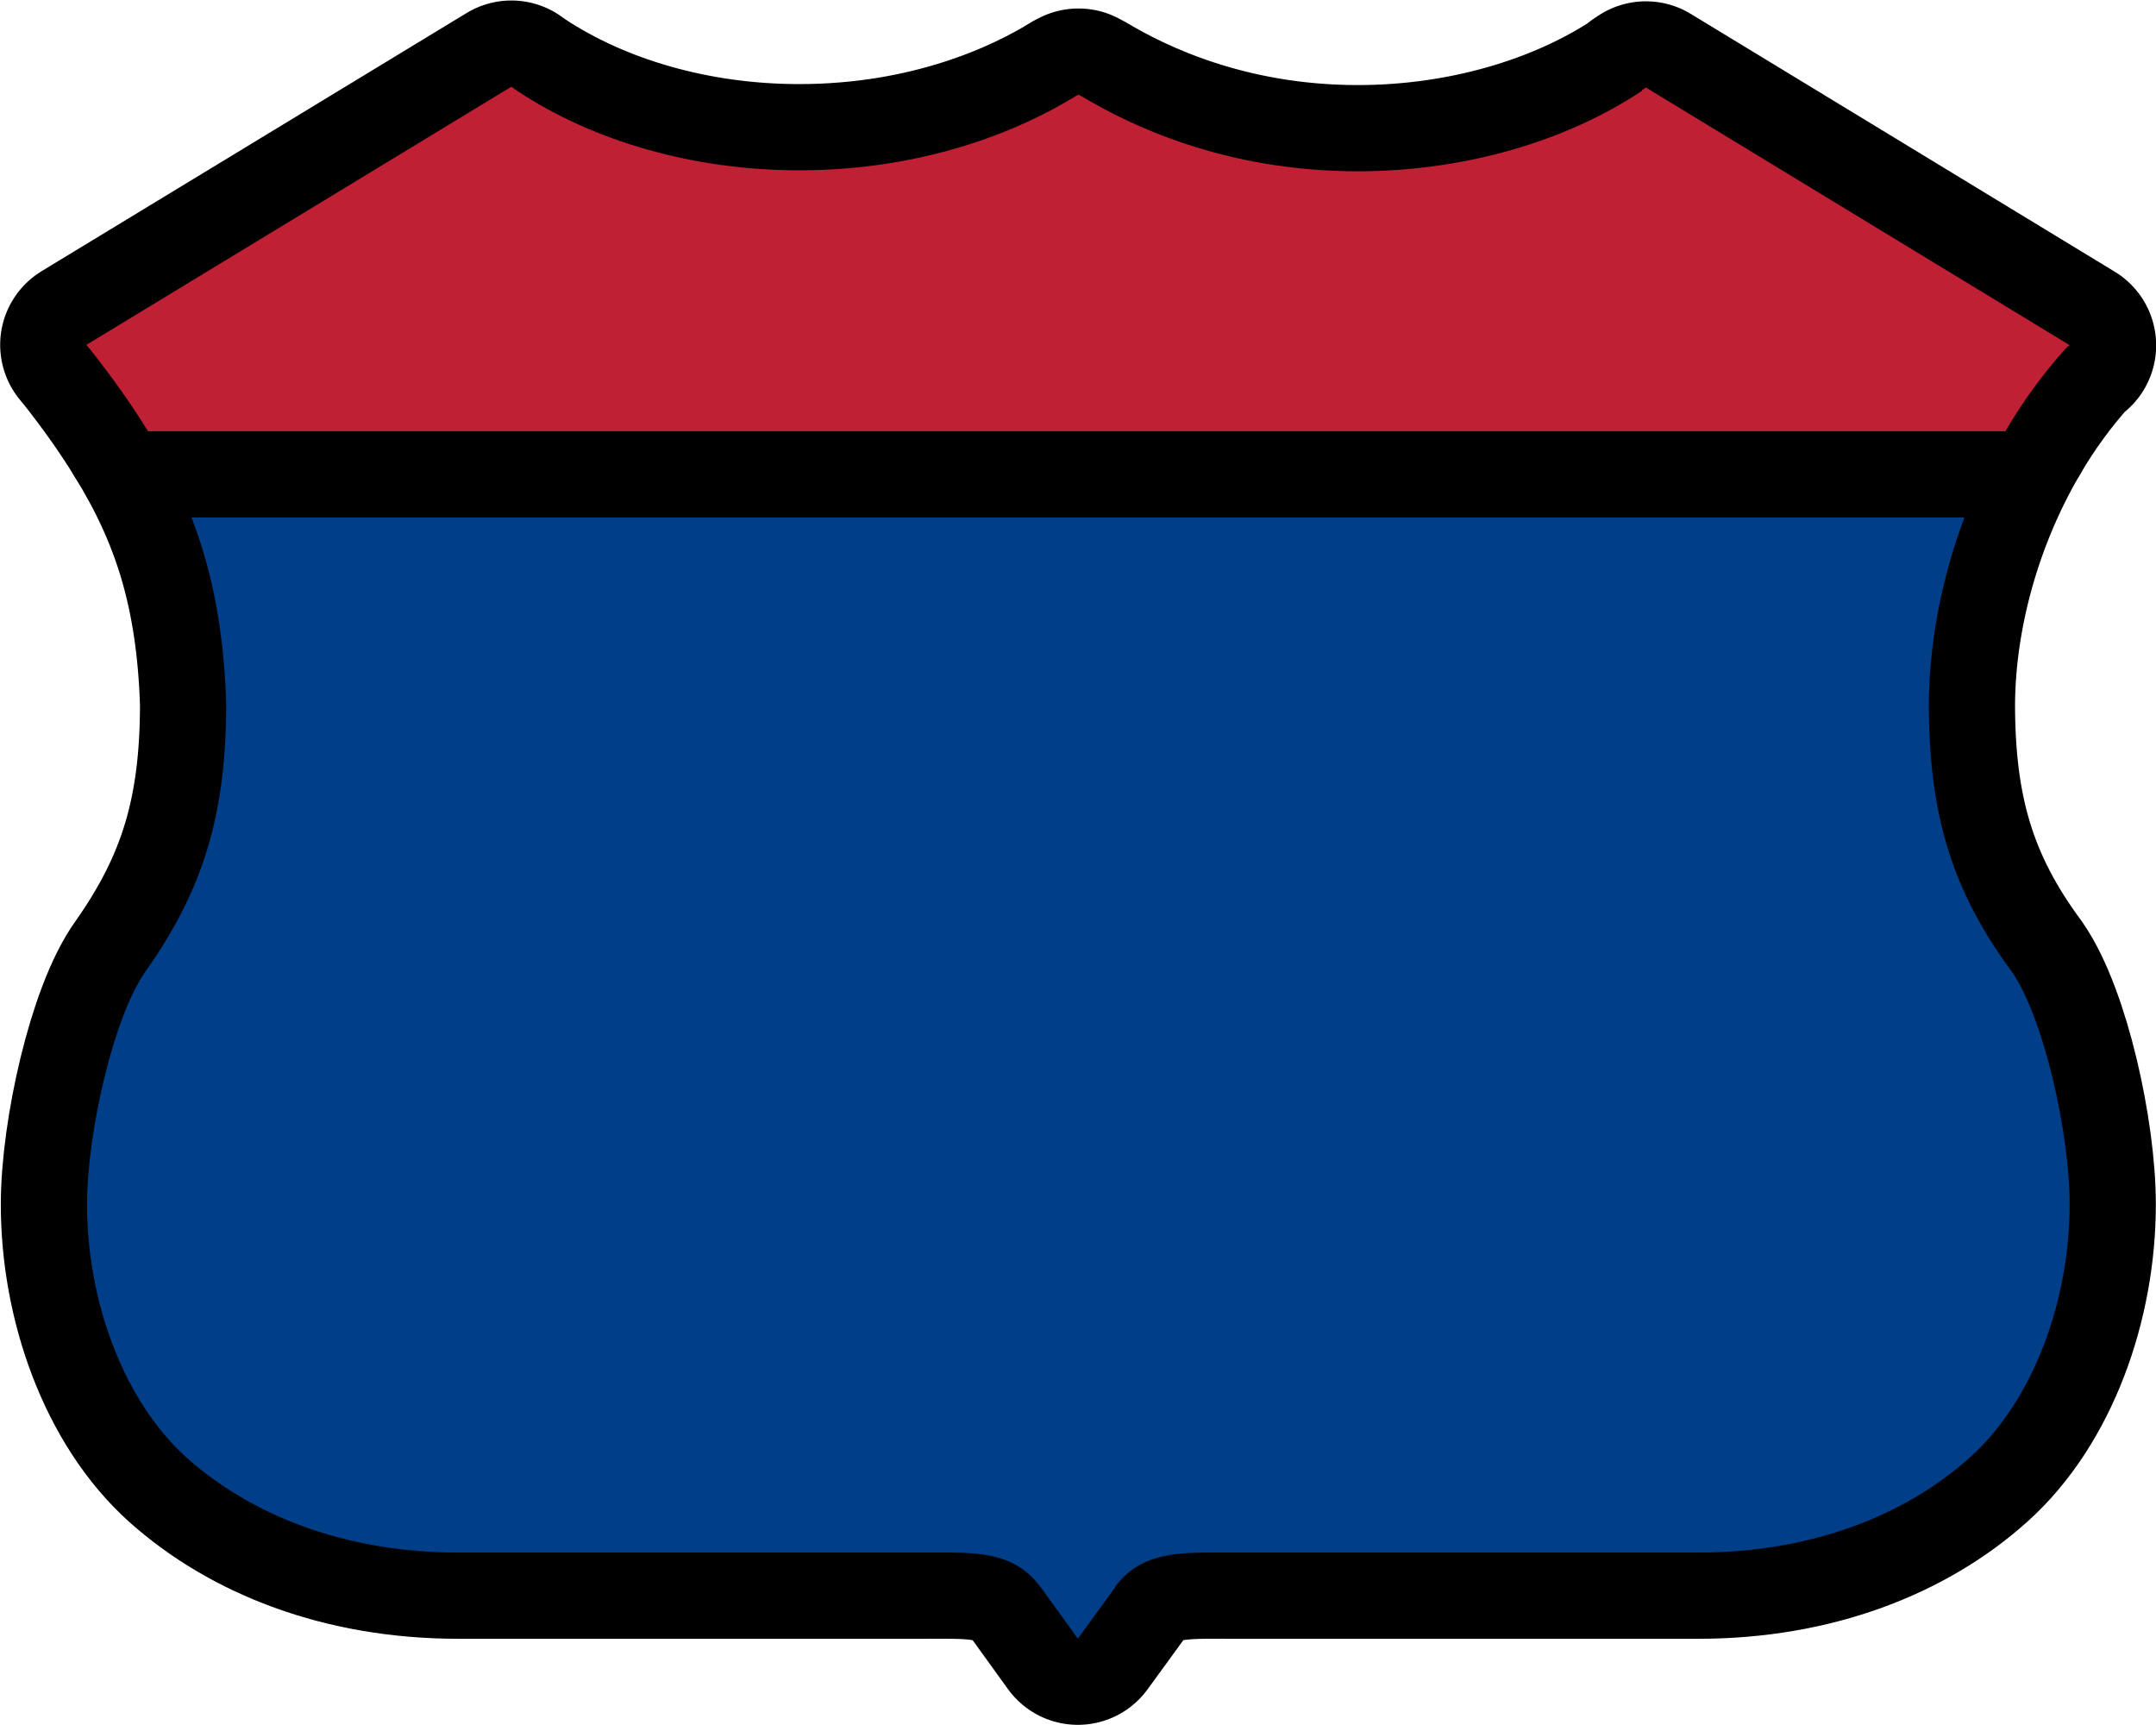
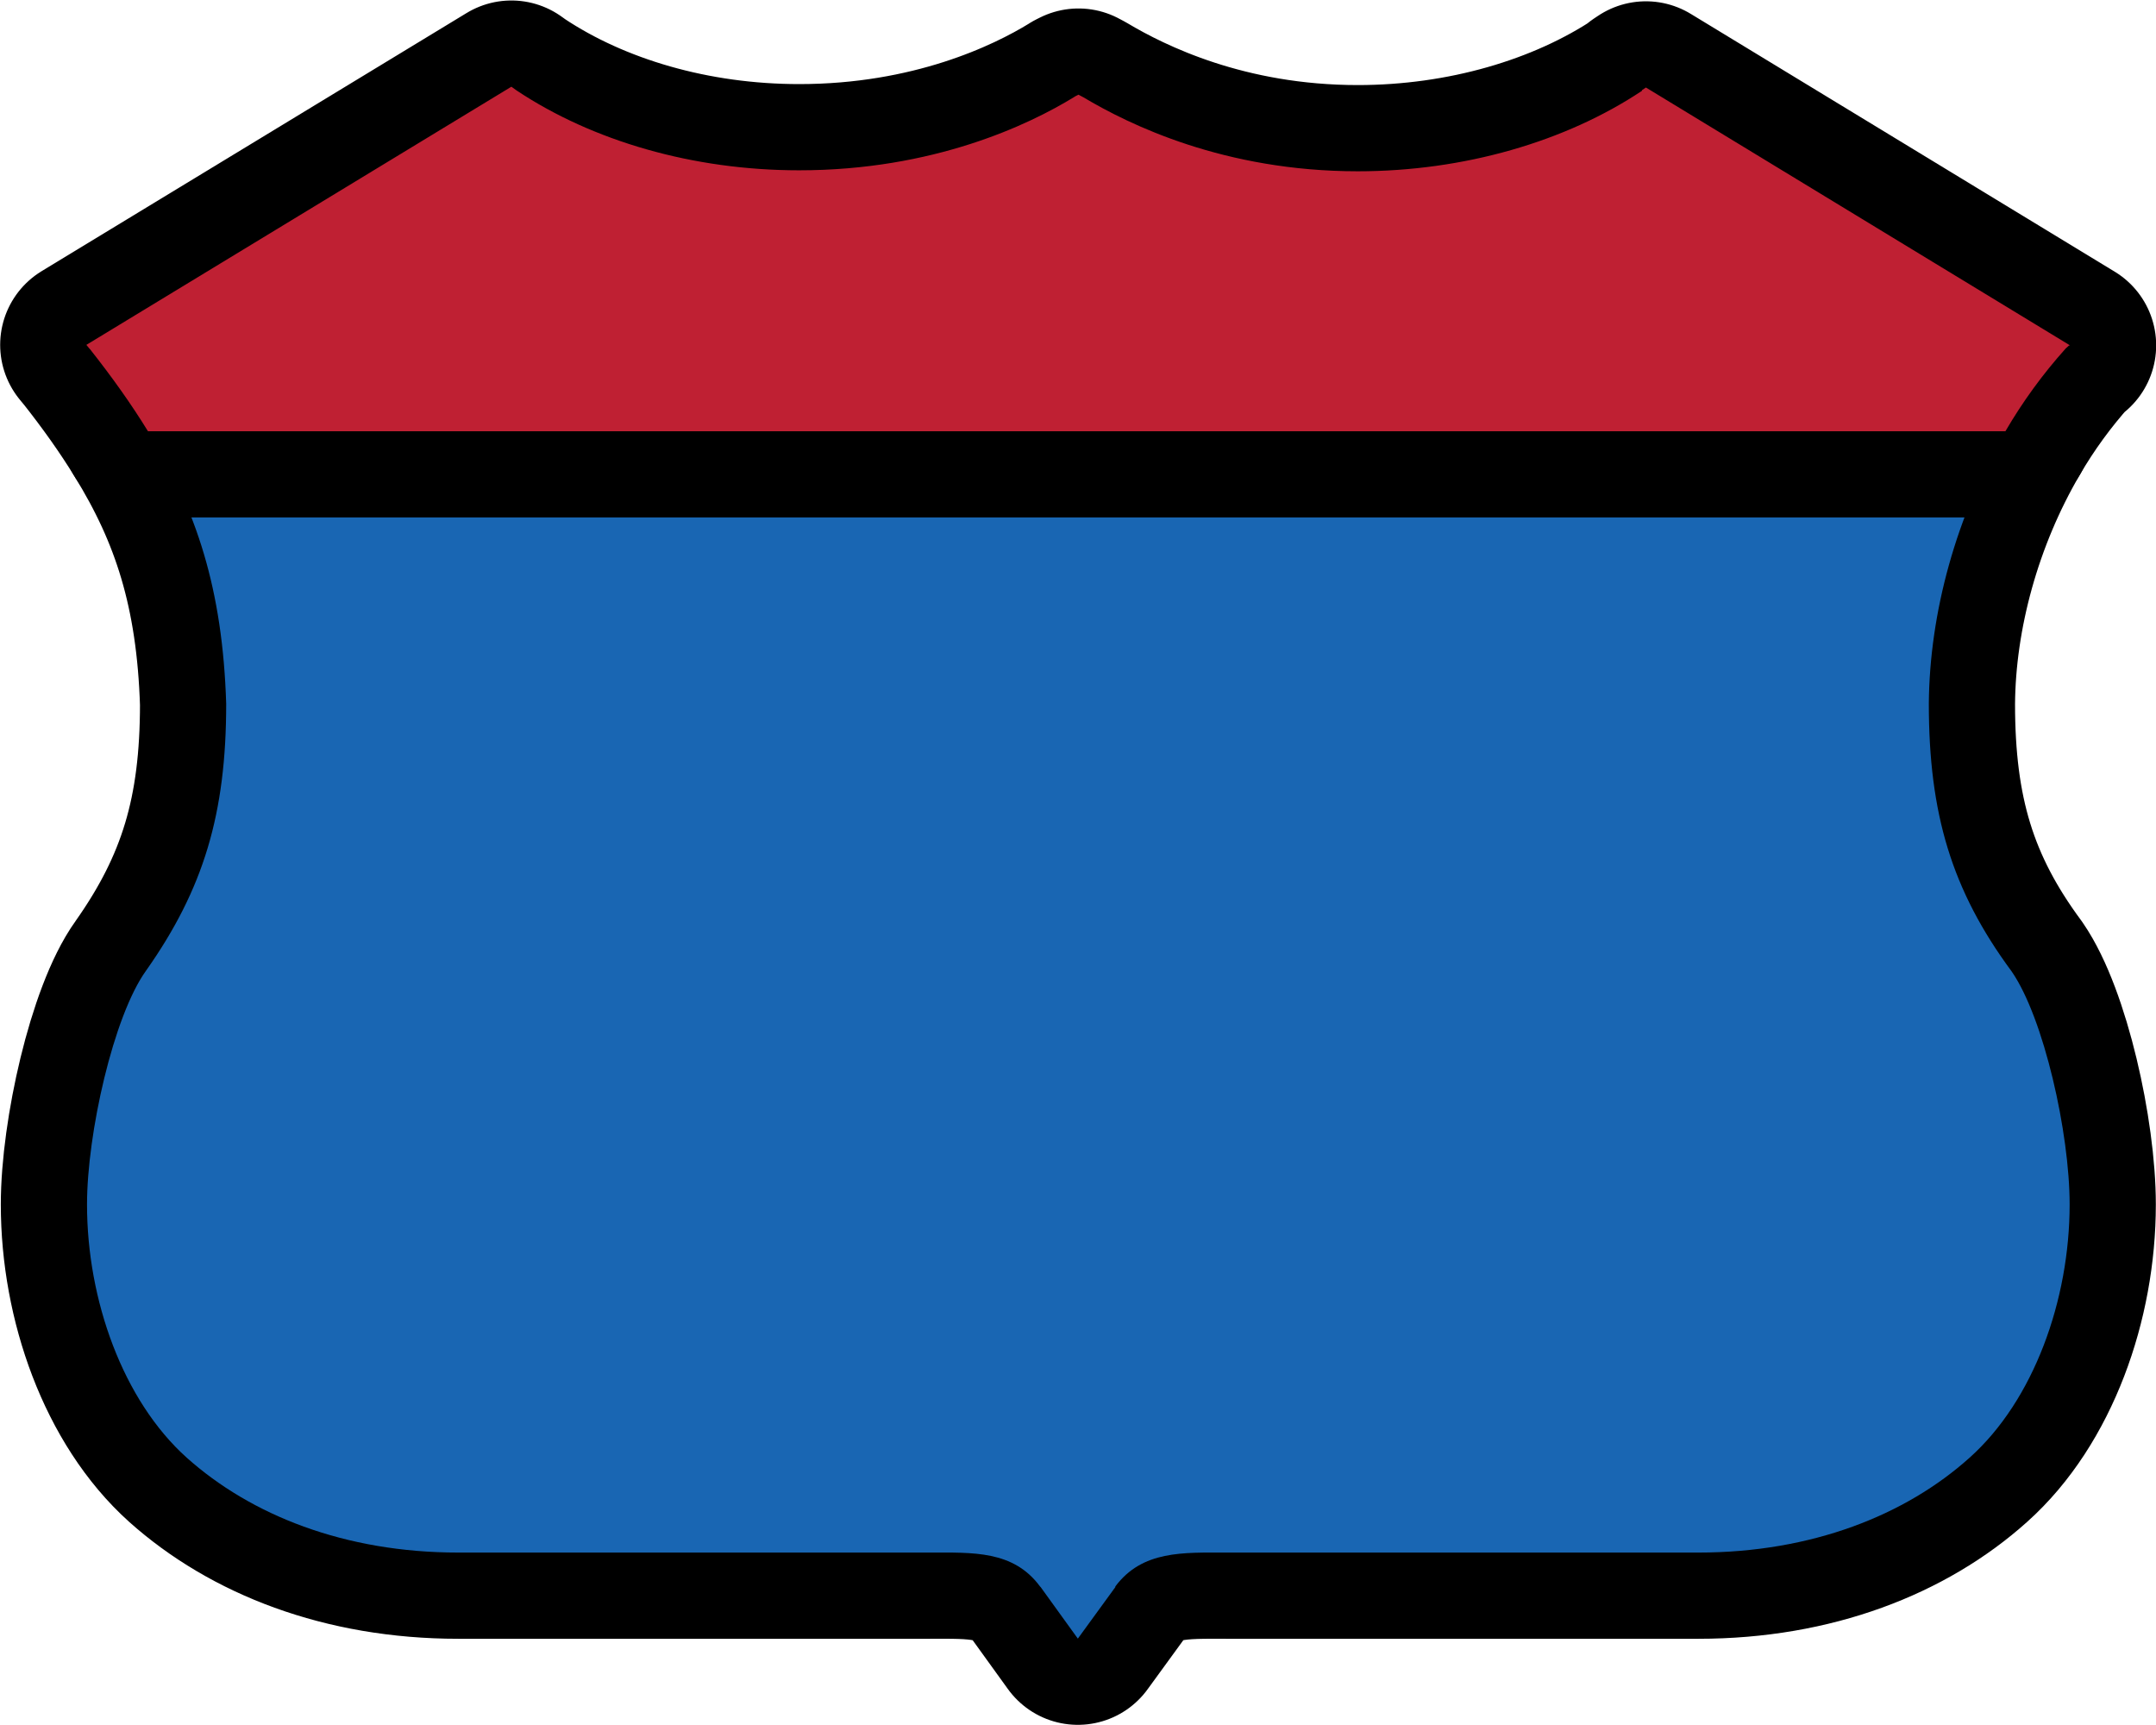
<svg xmlns="http://www.w3.org/2000/svg" width="25" height="20" viewBox="0 0 6.615 5.292">
-   <path style="fill:#003f87;stroke:#000;stroke-width:.529;stroke-linecap:round;stroke-linejoin:round;stroke-miterlimit:4;stroke-dasharray:none;stroke-opacity:1;paint-order:markers stroke fill" d="m 0.454,1.323 c 0.149,0.241 0.229,0.485 0.24,0.836 0,0.337 -0.069,0.568 -0.246,0.819 -0.1,0.139 -0.181,0.5 -0.181,0.717 0,0.293 0.11,0.601 0.306,0.777 C 0.77,4.648 1.057,4.763 1.406,4.763 h 1.445 c 0.134,0 0.258,-0.007 0.34,0.104 6.589e-4,6.88e-4 9.049e-4,0.001 0.002,0.002 L 3.307,5.027 3.422,4.869 c -4.8e-6,-7.145e-4 -4.8e-6,-0.001 0,-0.002 C 3.505,4.756 3.63,4.763 3.764,4.763 H 5.211 C 5.559,4.763 5.847,4.648 6.043,4.472 6.24,4.296 6.35,3.988 6.35,3.695 6.35,3.476 6.271,3.123 6.172,2.98 5.988,2.731 5.918,2.496 5.918,2.159 5.92,1.881 6.002,1.581 6.153,1.323 Z" />
+   <path style="fill:#1966b3;stroke:#000;stroke-width:.529;stroke-linecap:round;stroke-linejoin:round;stroke-miterlimit:4;stroke-dasharray:none;stroke-opacity:1;paint-order:markers stroke fill" d="m 0.454,1.323 c 0.149,0.241 0.229,0.485 0.24,0.836 0,0.337 -0.069,0.568 -0.246,0.819 -0.1,0.139 -0.181,0.5 -0.181,0.717 0,0.293 0.11,0.601 0.306,0.777 C 0.77,4.648 1.057,4.763 1.406,4.763 h 1.445 c 0.134,0 0.258,-0.007 0.34,0.104 6.589e-4,6.88e-4 9.049e-4,0.001 0.002,0.002 L 3.307,5.027 3.422,4.869 c -4.8e-6,-7.145e-4 -4.8e-6,-0.001 0,-0.002 C 3.505,4.756 3.63,4.763 3.764,4.763 H 5.211 C 5.559,4.763 5.847,4.648 6.043,4.472 6.24,4.296 6.35,3.988 6.35,3.695 6.35,3.476 6.271,3.123 6.172,2.98 5.988,2.731 5.918,2.496 5.918,2.159 5.92,1.881 6.002,1.581 6.153,1.323 Z" />
  <path style="fill:#bf2033;fill-rule:evenodd;stroke:#000;stroke-width:.529;stroke-linejoin:round;paint-order:stroke fill markers;stroke-miterlimit:4;stroke-dasharray:none" d="M 1.569,0.266 0.265,1.058 0.274,1.069 c 7.002e-4,7e-4 0.001,0.001 0.002,0.002 0.068,0.086 0.127,0.169 0.178,0.252 H 6.153 C 6.206,1.232 6.268,1.147 6.338,1.069 l 0.01,-0.009 0.003,-5.168e-4 -1.301,-0.791 -0.012,0.008 c 6.3e-6,5.1401e-4 6.3e-6,0.001 0,0.002 -0.234,0.156 -0.547,0.247 -0.872,0.247 -0.41,0 -0.701,-0.143 -0.842,-0.227 l -0.015,-0.008 -0.01,0.005 -0.003,0.002 c -0.14,0.086 -0.433,0.225 -0.844,0.225 -0.326,0 -0.634,-0.09 -0.867,-0.245 z" />
</svg>
